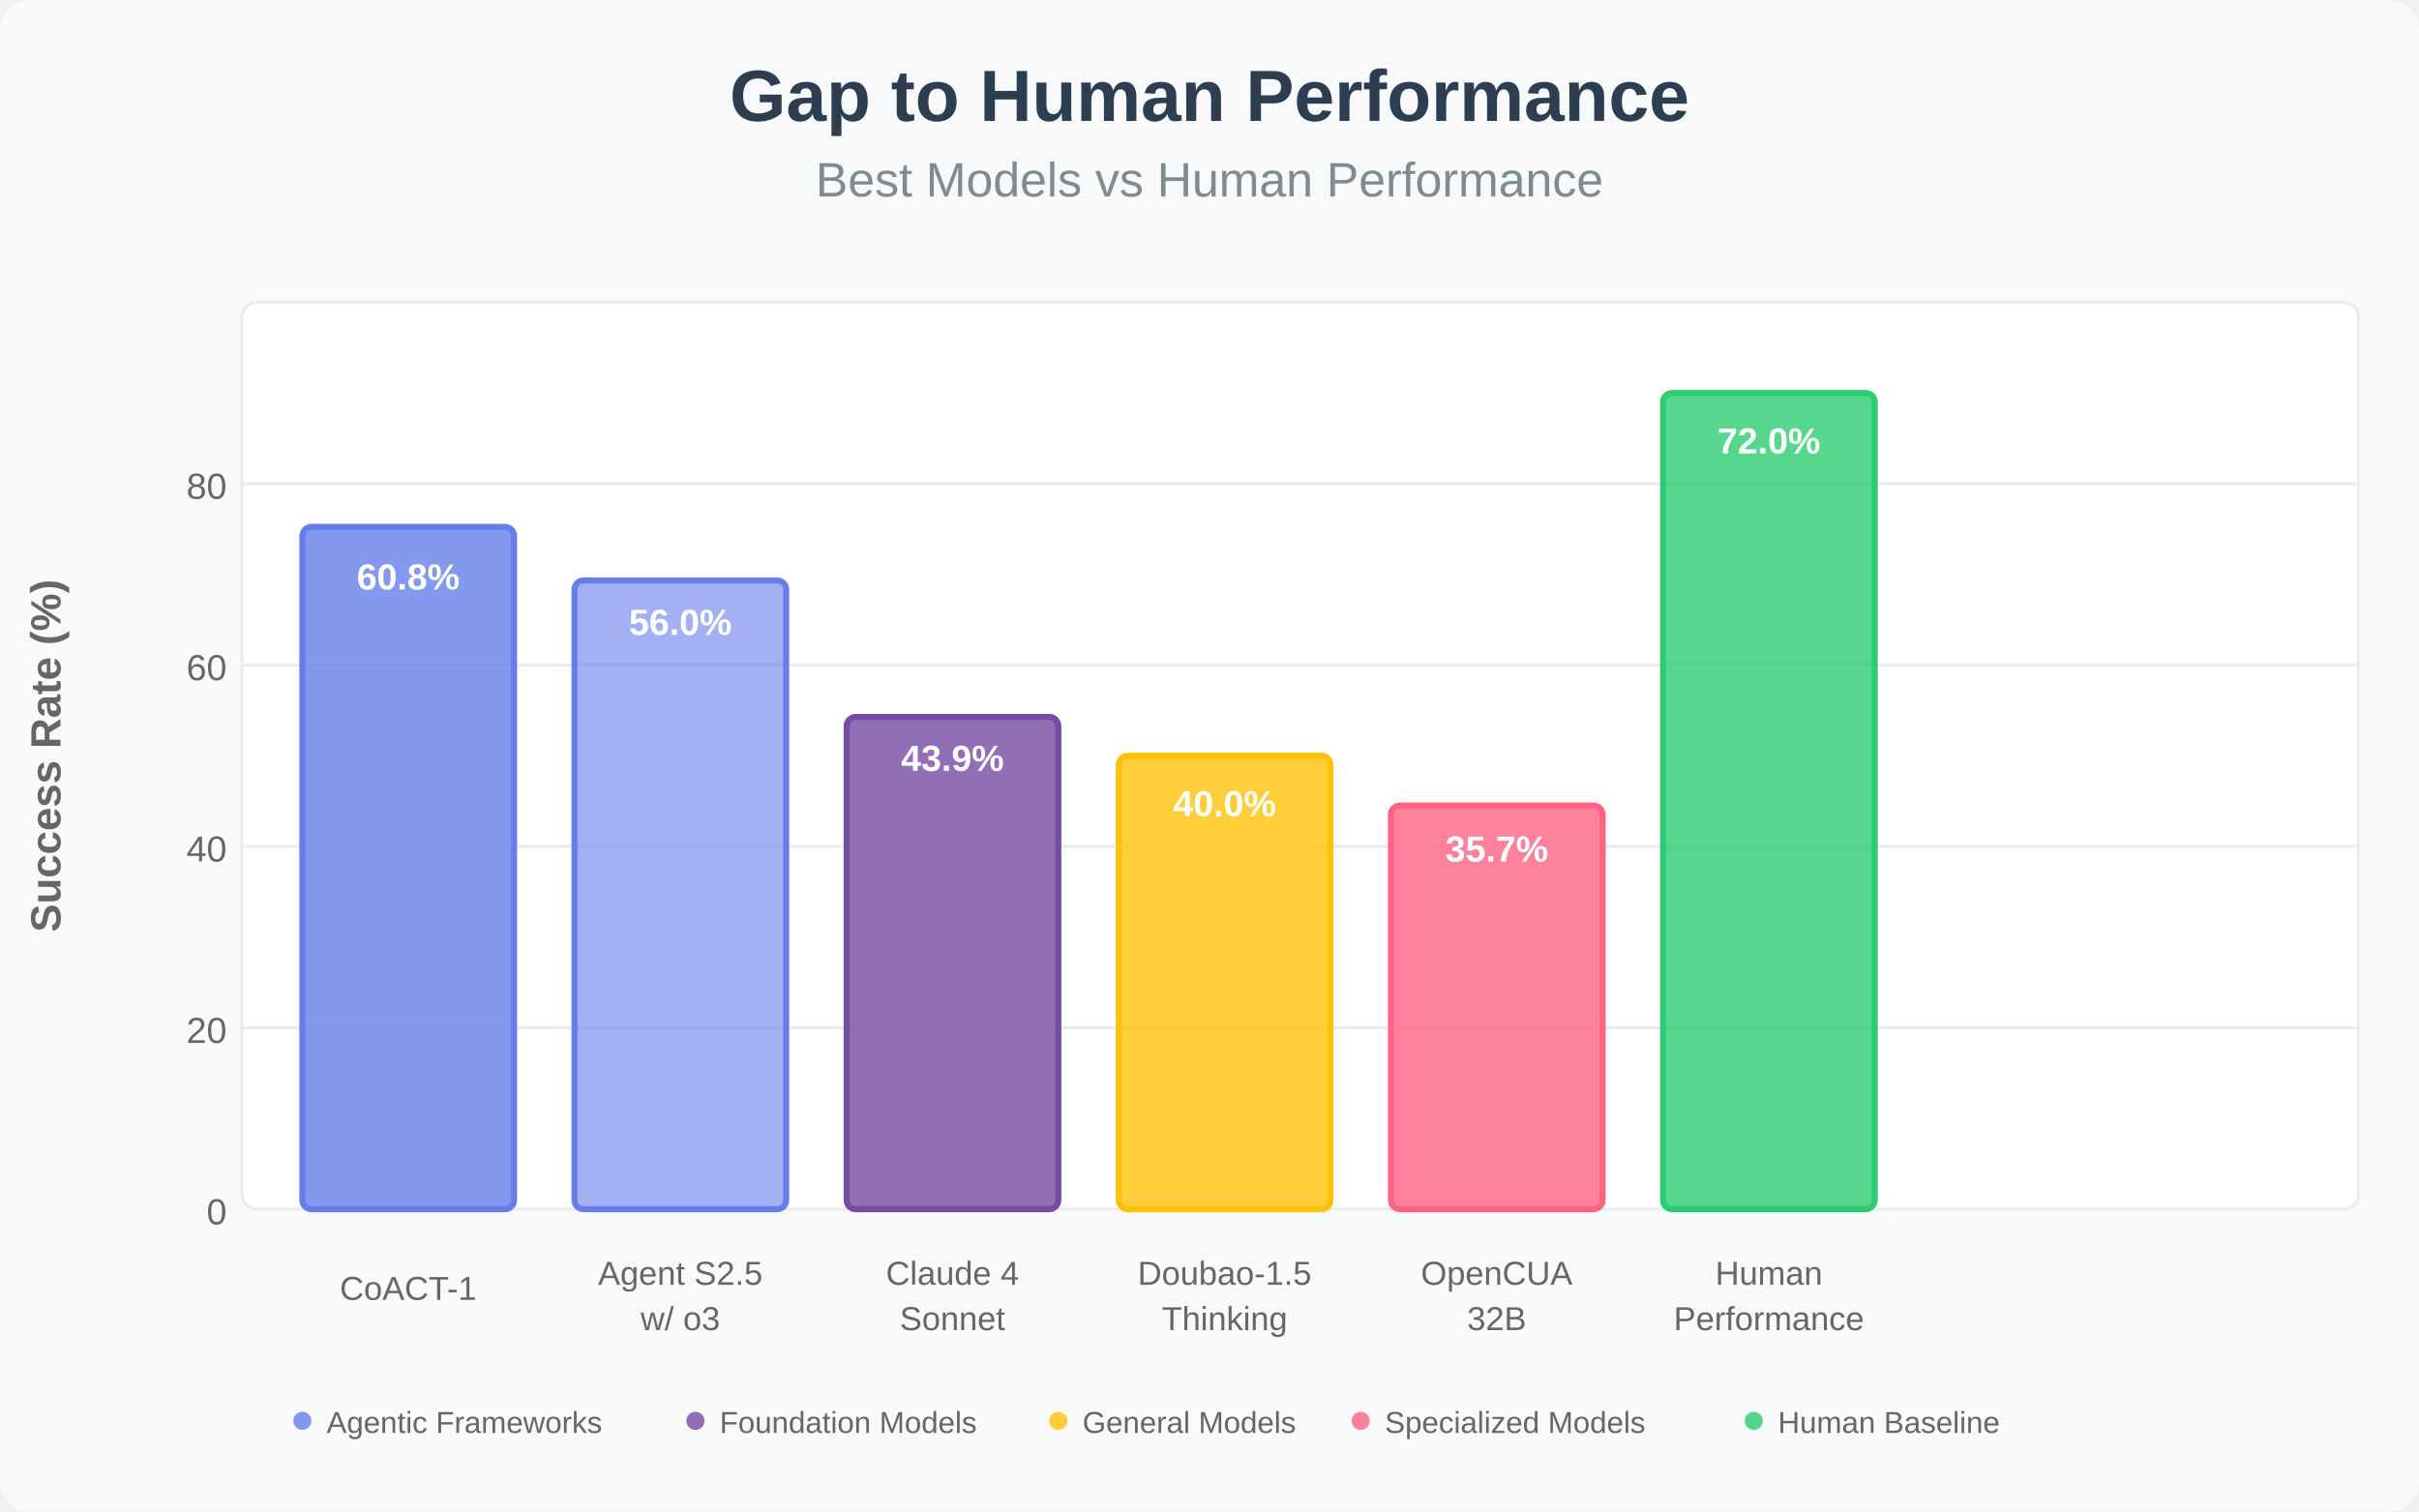
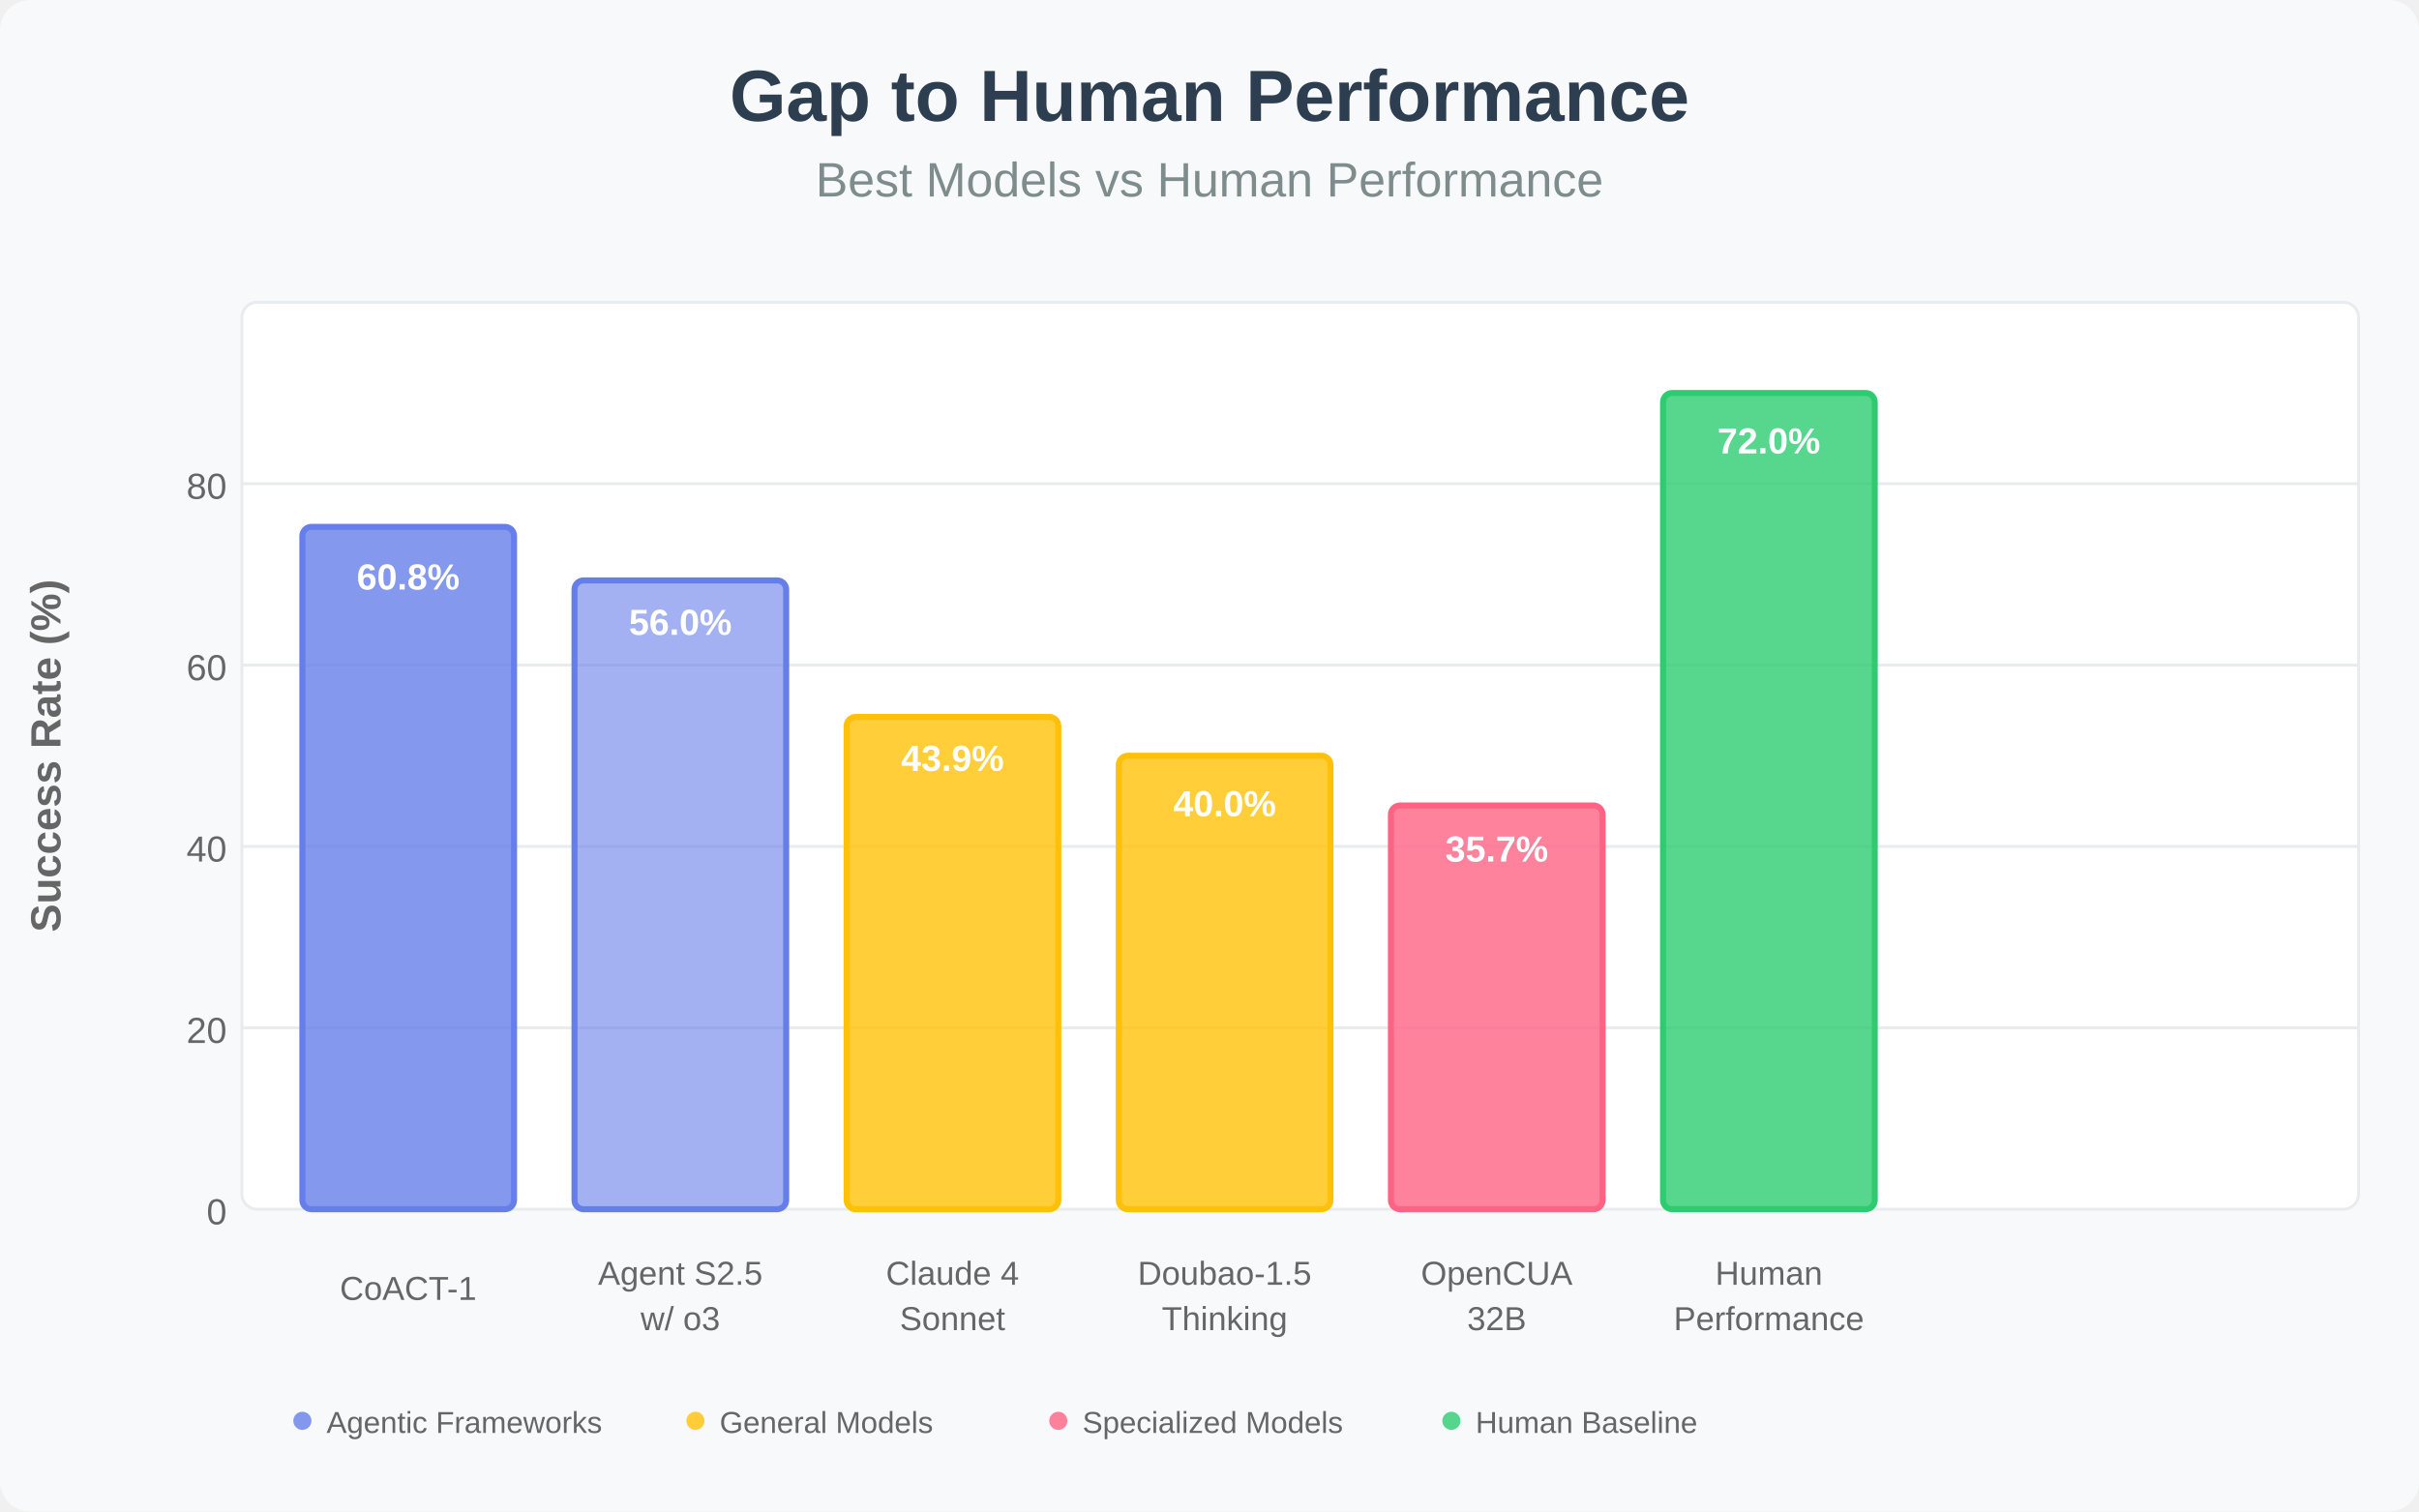
<svg xmlns="http://www.w3.org/2000/svg" width="800" height="500">
  <rect width="800" height="500" fill="#f8f9fa" rx="10" />
  <text x="400" y="40" text-anchor="middle" font-family="Arial, sans-serif" font-size="24" font-weight="bold" fill="#2c3e50">
    Gap to Human Performance
  </text>
  <text x="400" y="65" text-anchor="middle" font-family="Arial, sans-serif" font-size="16" fill="#7f8c8d">
    Best Models vs Human Performance
  </text>
  <rect x="80" y="100" width="700" height="300" fill="white" stroke="#e9ecef" stroke-width="1" rx="5" />
  <g stroke="#e9ecef" stroke-width="1">
    <line x1="80" y1="160" x2="780" y2="160" />
    <line x1="80" y1="220" x2="780" y2="220" />
    <line x1="80" y1="280" x2="780" y2="280" />
    <line x1="80" y1="340" x2="780" y2="340" />
  </g>
  <g font-family="Arial, sans-serif" font-size="12" fill="#666" text-anchor="end">
    <text x="75" y="405">0</text>
    <text x="75" y="345">20</text>
    <text x="75" y="285">40</text>
    <text x="75" y="225">60</text>
    <text x="75" y="165">80</text>
  </g>
  <text x="20" y="250" text-anchor="middle" font-family="Arial, sans-serif" font-size="14" font-weight="bold" fill="#666" transform="rotate(-90, 20, 250)">
    Success Rate (%)
  </text>
  <rect x="100" y="174.28" width="70" height="225.72" fill="rgba(102, 126, 234, 0.8)" stroke="rgba(102, 126, 234, 1)" stroke-width="2" rx="3" />
  <rect x="190" y="192" width="70" height="208" fill="rgba(102, 126, 234, 0.6)" stroke="rgba(102, 126, 234, 1)" stroke-width="2" rx="3" />
-   <rect x="280" y="237.15" width="70" height="162.85" fill="rgba(118, 75, 162, 0.8)" stroke="rgba(118, 75, 162, 1)" stroke-width="2" rx="3" />
+   <rect x="280" y="237.15" width="70" height="162.85" fill="rgba(255, 193, 7, 0.8)" stroke="rgba(255, 193, 7, 1)" stroke-width="2" rx="3" />
  <rect x="370" y="250" width="70" height="150" fill="rgba(255, 193, 7, 0.8)" stroke="rgba(255, 193, 7, 1)" stroke-width="2" rx="3" />
  <rect x="460" y="266.45" width="70" height="133.55" fill="rgba(255, 99, 132, 0.8)" stroke="rgba(255, 99, 132, 1)" stroke-width="2" rx="3" />
  <rect x="550" y="130" width="70" height="270" fill="rgba(46, 204, 113, 0.8)" stroke="rgba(46, 204, 113, 1)" stroke-width="2" rx="3" />
  <g font-family="Arial, sans-serif" font-size="12" font-weight="bold" fill="white" text-anchor="middle">
    <text x="135" y="195">60.8%</text>
    <text x="225" y="210">56.0%</text>
    <text x="315" y="255">43.9%</text>
    <text x="405" y="270">40.0%</text>
    <text x="495" y="285">35.7%</text>
    <text x="585" y="150">72.0%</text>
  </g>
  <g font-family="Arial, sans-serif" font-size="11" fill="#666" text-anchor="middle">
    <text x="135" y="430">CoACT-1</text>
    <text x="225" y="425">Agent S2.5</text>
    <text x="225" y="440">w/ o3</text>
    <text x="315" y="425">Claude 4</text>
    <text x="315" y="440">Sonnet</text>
    <text x="405" y="425">Doubao-1.5</text>
    <text x="405" y="440">Thinking</text>
    <text x="495" y="425">OpenCUA</text>
    <text x="495" y="440">32B</text>
    <text x="585" y="425">Human</text>
    <text x="585" y="440">Performance</text>
  </g>
  <g font-family="Arial, sans-serif" font-size="10" fill="#666">
    <circle cx="100" cy="470" r="3" fill="rgba(102, 126, 234, 0.8)" />
    <text x="108" y="474">Agentic Frameworks</text>
-     <circle cx="230" cy="470" r="3" fill="rgba(118, 75, 162, 0.8)" />
-     <text x="238" y="474">Foundation Models</text>
-     <circle cx="350" cy="470" r="3" fill="rgba(255, 193, 7, 0.8)" />
-     <text x="358" y="474">General Models</text>
-     <circle cx="450" cy="470" r="3" fill="rgba(255, 99, 132, 0.8)" />
-     <text x="458" y="474">Specialized Models</text>
-     <circle cx="580" cy="470" r="3" fill="rgba(46, 204, 113, 0.8)" />
-     <text x="588" y="474">Human Baseline</text>
+     <circle cx="230" cy="470" r="3" fill="rgba(255, 193, 7, 0.8)" />
+     <text x="238" y="474">General Models</text>
+     <circle cx="350" cy="470" r="3" fill="rgba(255, 99, 132, 0.8)" />
+     <text x="358" y="474">Specialized Models</text>
+     <circle cx="480" cy="470" r="3" fill="rgba(46, 204, 113, 0.8)" />
+     <text x="488" y="474">Human Baseline</text>
  </g>
</svg>
